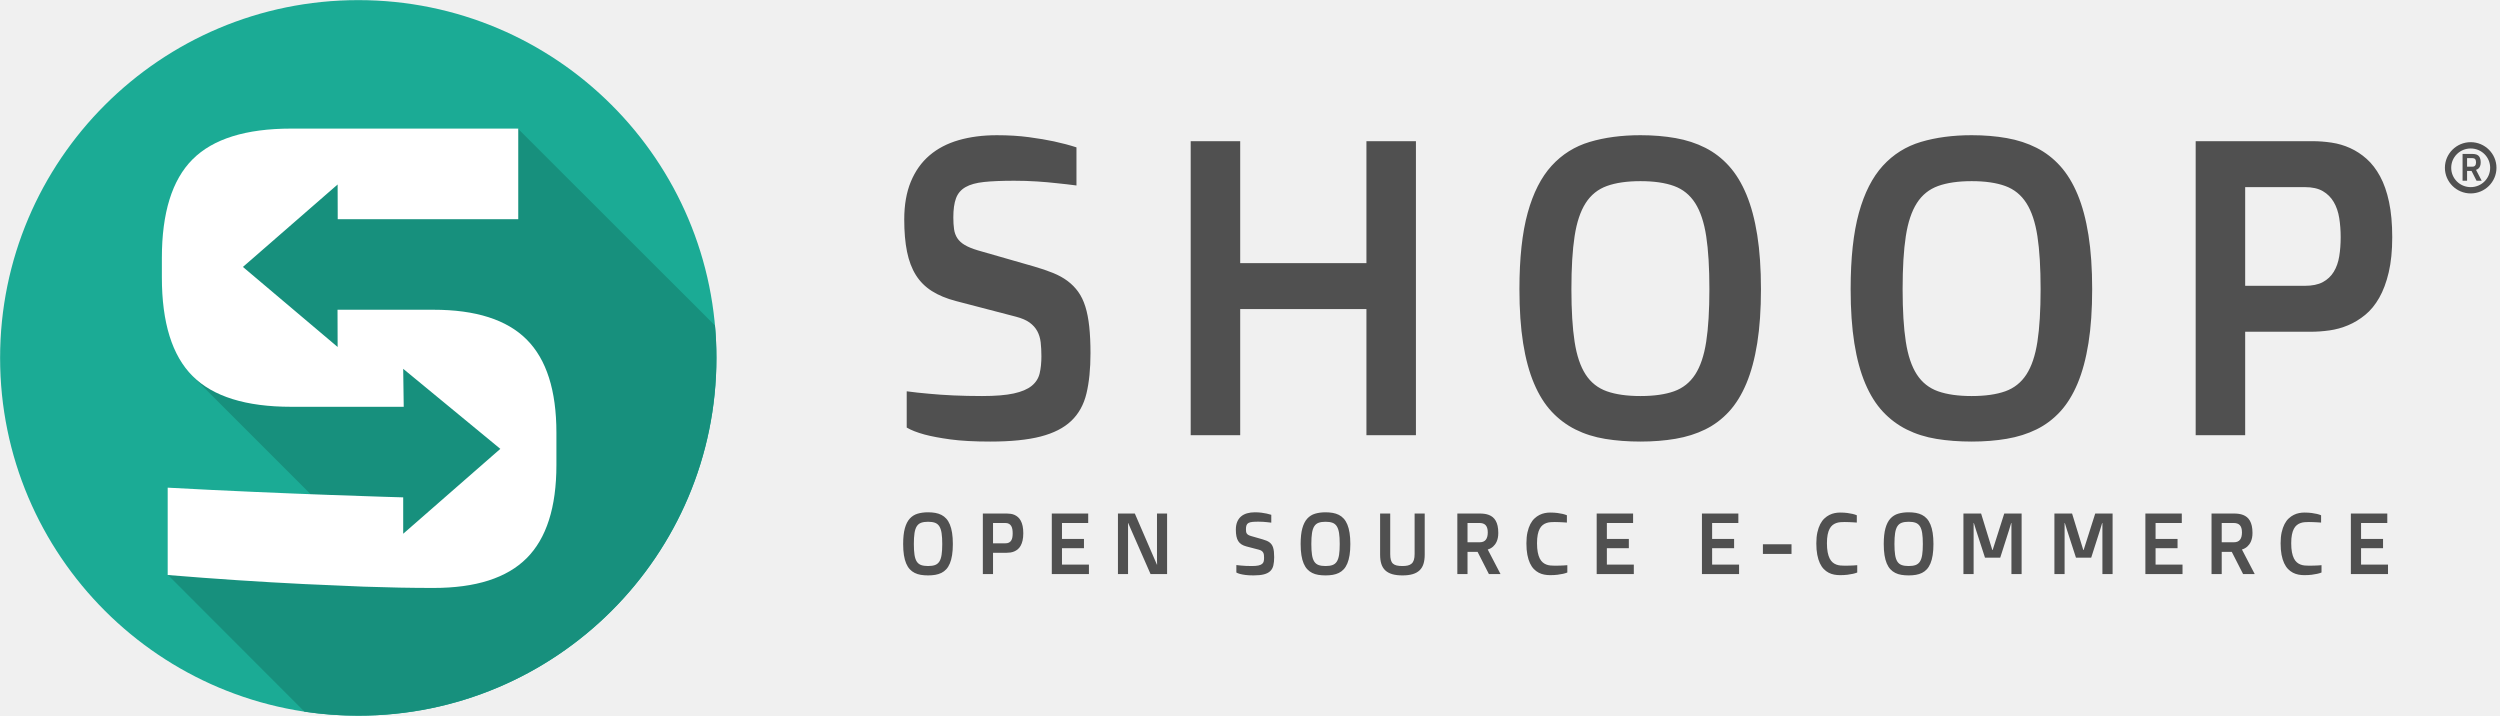
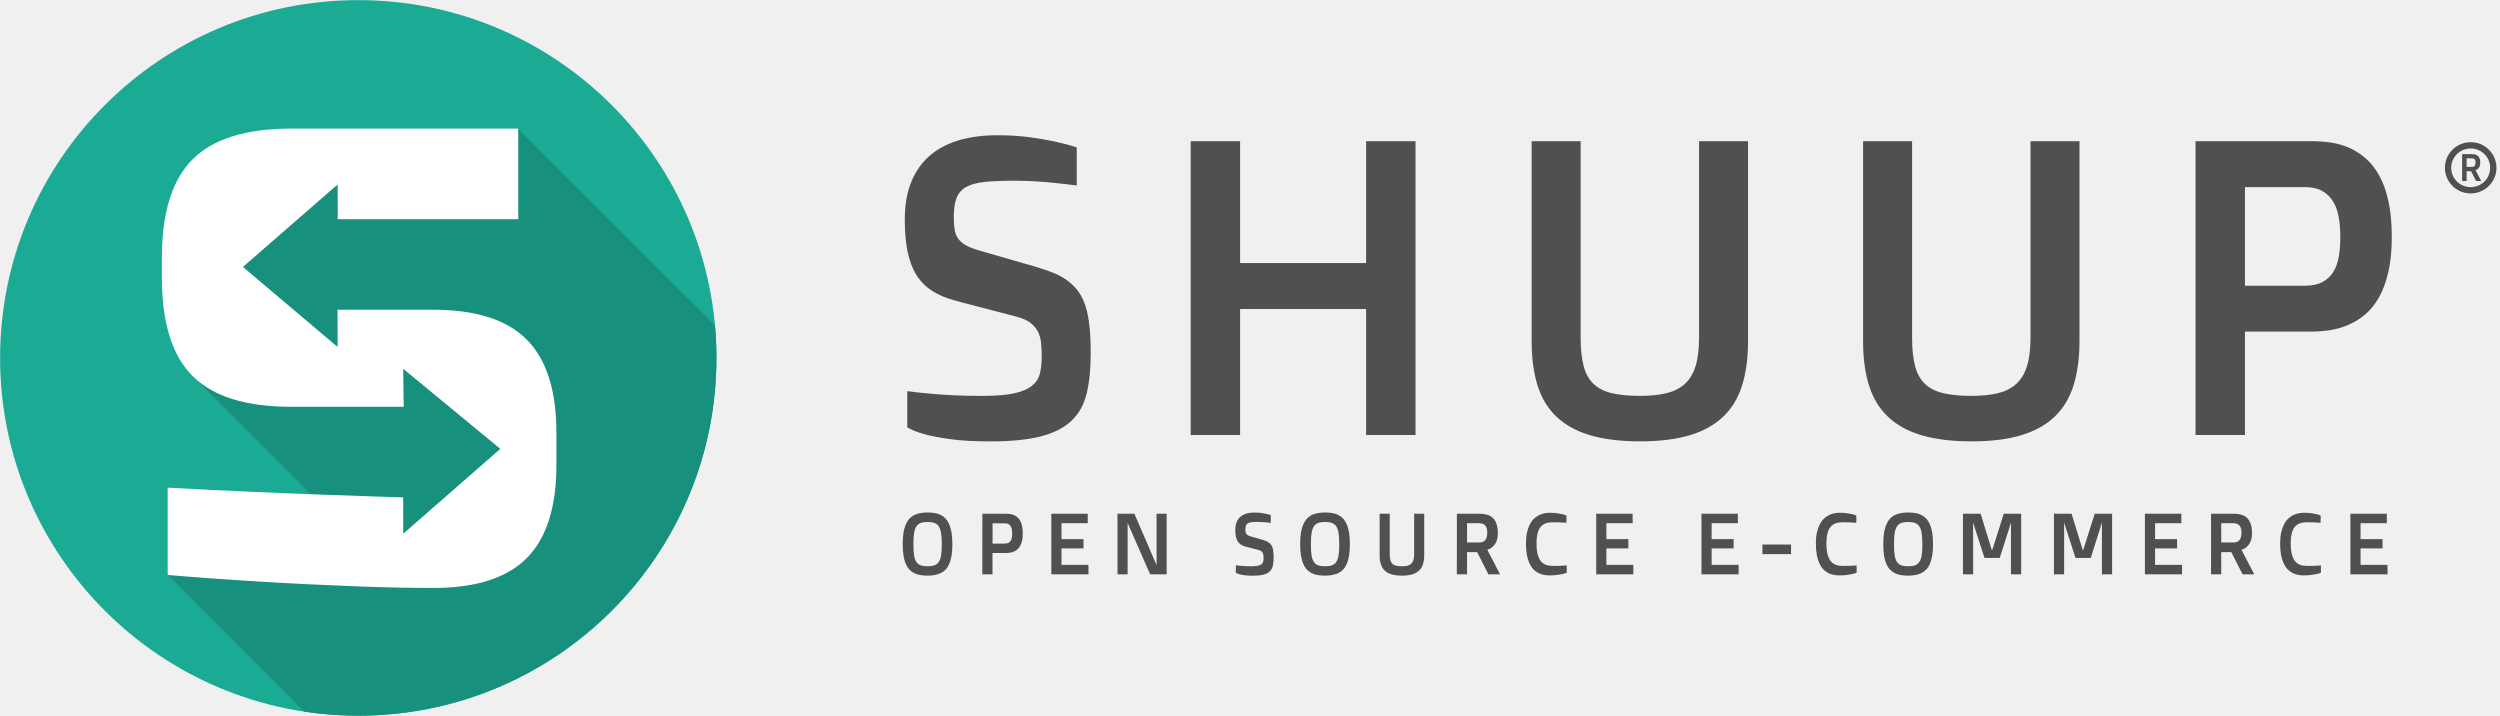
- <svg xmlns="http://www.w3.org/2000/svg" width="6935" height="1986">
-   <path fill="#1bab95" d="M993.837.325c548.73 0 993.562 444.35 993.562 992.484 0 548.13-444.837 992.48-993.566 992.48C445.104 1985.29.27 1540.94.27 992.806S445.108.325 993.838.325z" />
-   <path fill="#17907d" d="M1436.774 356.888L533.608 500.16v542.68l328.285 328.257-396.12 223.79 378.79 379.27c48.69 7.328 98.537 11.137 149.273 11.137 548.73 0 993.562-444.352 993.562-992.486 0-30.237-1.357-60.158-4.008-89.707l-546.616-546.21z" />
-   <path fill="#fff" d="M936.584 511.712l.274 96.268h500.766V356.723h-629.76c-125.594 0-216.816 28.435-273.613 85.248-56.822 56.84-85.22 148.066-85.22 273.69v53.84c0 125.63 28.4 216.88 85.224 273.696 56.798 56.842 148.02 85.248 273.614 85.248h312.065l-1.473-105.363 269.44 222.04-269.44 235.497v-100.93s-325.563-8.96-653.283-26.91v242.286c130.36 10.767 256.57 19.124 378.574 25.125l165.066 7.18c68.178 2.382 132.77 3.588 193.772 3.588 117.21 0 203.33-27.51 258.363-82.556 55.003-55.02 82.533-141.166 82.533-258.438v-89.733c0-117.246-27.53-203.39-82.532-258.438-55.03-55.02-141.15-82.555-258.362-82.555h-266.3l.298 103.283L673.88 740.48l262.705-228.77z" />
-   <path fill="#505050" d="M2574.466 1596.18c-7.224 0-13.935-.51-20.13-1.527-6.2-1.023-11.852-2.808-16.953-5.36-5.105-2.546-9.637-5.945-13.598-10.18-3.966-4.24-7.32-9.596-10.066-16.07-2.75-6.475-4.83-14.144-6.245-23.015-1.415-8.872-2.118-19.195-2.118-30.97 0-17.66 1.57-32.178 4.71-43.562 3.137-11.376 7.69-20.347 13.656-26.9 5.967-6.55 13.223-11.107 21.778-13.657 8.556-2.55 18.21-3.828 28.96-3.828 7.14 0 13.81.55 20.016 1.647 6.2 1.103 11.85 2.946 16.95 5.535 5.103 2.588 9.613 6.062 13.537 10.42 3.924 4.355 7.24 9.794 9.95 16.306 2.708 6.513 4.767 14.227 6.178 23.136 1.41 8.908 2.12 19.207 2.12 30.904 0 11.7-.708 21.98-2.12 30.847-1.41 8.87-3.47 16.544-6.18 23.015-2.707 6.48-6.023 11.855-9.947 16.133-3.924 4.277-8.44 7.673-13.536 10.182-5.104 2.513-10.75 4.294-16.95 5.355-6.2 1.062-12.87 1.59-20.015 1.59zm0-26.018c7.69 0 14.068-.903 19.132-2.705 5.064-1.802 9.084-5.006 12.067-9.595 2.984-4.594 5.08-10.836 6.3-18.72 1.22-7.886 1.826-17.918 1.826-30.08 0-12.242-.603-22.328-1.822-30.255-1.215-7.923-3.316-14.222-6.3-18.895-2.983-4.67-7.003-7.927-12.067-9.774-5.064-1.84-11.443-2.763-19.132-2.763-7.694 0-14.09.923-19.19 2.763-5.106 1.843-9.147 5.105-12.13 9.774-2.983 4.673-5.08 10.972-6.3 18.895-1.215 7.927-1.822 18.013-1.822 30.255 0 12.166.607 22.194 1.822 30.08 1.215 7.884 3.317 14.13 6.3 18.72 2.983 4.59 7.024 7.79 12.13 9.595 5.1 1.802 11.496 2.705 19.19 2.705zM2726.41 1424.53h66.633c3.612 0 7.26.275 10.948.825 3.69.55 7.22 1.59 10.598 3.116 3.374 1.536 6.512 3.595 9.42 6.18 2.905 2.596 5.455 5.91 7.652 9.956 2.196 4.045 3.902 8.93 5.12 14.656 1.22 5.725 1.823 12.437 1.823 20.13 0 7.694-.666 14.385-2 20.073-1.337 5.692-3.14 10.536-5.415 14.54-2.276 4.002-4.943 7.26-8.006 9.773-3.056 2.513-6.32 4.494-9.77 5.946-3.45 1.458-7.005 2.436-10.654 2.944-3.65.512-7.24.77-10.773.77h-37.32v59.098h-28.257v-168zm62.277 82.647c4.24 0 7.673-.708 10.302-2.123 2.622-1.41 4.702-3.374 6.24-5.883 1.53-2.51 2.57-5.455 3.12-8.83.55-3.375.822-7.02.822-10.95 0-3.842-.274-7.492-.823-10.945-.55-3.454-1.59-6.495-3.12-9.125s-3.613-4.71-6.243-6.24c-2.63-1.53-6.067-2.296-10.303-2.296h-34.025v56.394h34.024zM2917.673 1424.53h101.013v26.257h-72.755v44.148h60.987v25.78h-60.983v45.56h74.757v26.256h-103.014v-168zM3101.17 1424.53h46.856l61.22 141.745h.592c-.08-2.825-.158-5.688-.237-8.592-.075-2.513-.113-5.218-.113-8.122v-125.03h28.02v168h-45.845l-51.86-118.2c-1.414-3.293-2.75-6.35-4.006-9.18-1.26-2.826-2.318-5.293-3.183-7.416-1.1-2.512-2.08-4.825-2.945-6.943h-.47v141.744h-28.02v-168zM3429.66 1567.453c4.002.55 8.322 1.02 12.95 1.41 4 .396 8.574.708 13.713.945 5.14.237 10.578.354 16.303.354 7.61 0 13.656-.487 18.13-1.473 4.473-.98 7.89-2.43 10.24-4.36 2.355-1.92 3.865-4.295 4.535-7.125.67-2.825 1-6.08 1-9.774 0-2.9-.134-5.55-.41-7.942-.274-2.393-.93-4.536-1.942-6.416-1.024-1.885-2.476-3.512-4.357-4.89-1.885-1.368-4.473-2.492-7.773-3.353l-34.257-8.946c-5.416-1.415-10.01-3.317-13.775-5.71-3.766-2.392-6.812-5.438-9.125-9.124-2.317-3.69-4.002-8.142-5.063-13.36-1.057-5.222-1.59-11.36-1.59-18.43 0-8.317 1.257-15.516 3.766-21.6 2.51-6.083 6.067-11.084 10.657-15.01 4.592-3.922 10.143-6.826 16.66-8.71 6.51-1.886 13.772-2.826 21.778-2.826 6.67 0 12.77.374 18.304 1.12 5.534.748 10.303 1.547 14.306 2.412 4.71 1.02 8.987 2.16 12.832 3.412v21.777c-3.533-.47-7.257-.903-11.185-1.298-3.378-.39-7.165-.725-11.36-1-4.198-.27-8.533-.41-13.006-.41-6.995 0-12.725.235-17.19.7-4.477.47-8.01 1.458-10.597 2.947-2.59 1.49-4.4 3.608-5.418 6.354-1.02 2.75-1.53 6.4-1.53 10.953 0 2.515.136 4.754.41 6.71.275 1.965.904 3.69 1.89 5.18.982 1.49 2.396 2.79 4.244 3.887 1.847 1.103 4.34 2.122 7.48 3.06l31.96 9.182c4.084 1.176 7.72 2.41 10.904 3.71 3.183 1.3 5.954 2.825 8.314 4.593 2.353 1.765 4.38 3.824 6.07 6.18 1.684 2.35 3.04 5.16 4.07 8.413 1.022 3.258 1.766 7.086 2.24 11.48.47 4.398.704 9.458.704 15.188 0 8.946-.766 16.62-2.297 23.014-1.532 6.395-4.424 11.617-8.664 15.657-4.25 4.045-10.077 7.024-17.504 8.946-7.424 1.924-17.03 2.885-28.815 2.885-9.112 0-16.677-.412-22.685-1.236-6.014-.824-10.907-1.748-14.677-2.767-4.323-1.178-7.74-2.513-10.253-4.003v-20.71zM3677.08 1596.18c-7.218 0-13.934-.51-20.13-1.527-6.2-1.023-11.855-2.808-16.956-5.36-5.1-2.546-9.633-5.945-13.598-10.18-3.966-4.237-7.32-9.596-10.066-16.07-2.746-6.475-4.826-14.144-6.24-23.015-1.412-8.867-2.12-19.187-2.12-30.962 0-17.66 1.57-32.177 4.71-43.562 3.14-11.376 7.695-20.347 13.658-26.9 5.962-6.55 13.223-11.106 21.778-13.657 8.555-2.547 18.205-3.824 28.96-3.824 7.14 0 13.81.55 20.015 1.648 6.2 1.106 11.86 2.95 16.956 5.538 5.106 2.588 9.616 6.062 13.54 10.42 3.924 4.356 7.24 9.794 9.95 16.306 2.708 6.513 4.767 14.227 6.182 23.136 1.41 8.91 2.118 19.206 2.118 30.903 0 11.7-.707 21.978-2.118 30.845-1.415 8.872-3.474 16.544-6.183 23.015-2.705 6.48-6.02 11.855-9.95 16.132-3.927 4.278-8.433 7.673-13.54 10.182-5.1 2.513-10.75 4.294-16.95 5.355-6.2 1.06-12.87 1.58-20.01 1.58zm0-26.018c7.695 0 14.07-.903 19.133-2.705 5.064-1.802 9.084-5.006 12.067-9.595 2.984-4.594 5.08-10.836 6.3-18.72 1.215-7.89 1.822-17.918 1.822-30.08 0-12.242-.607-22.328-1.822-30.255-1.22-7.923-3.316-14.222-6.3-18.895-2.987-4.67-7.007-7.927-12.067-9.774-5.064-1.84-11.438-2.763-19.132-2.763-7.69 0-14.085.923-19.19 2.763-5.1 1.843-9.14 5.105-12.122 9.774-2.983 4.673-5.084 10.972-6.3 18.895-1.22 7.927-1.822 18.013-1.822 30.255 0 12.166.608 22.194 1.823 30.08 1.214 7.89 3.315 14.13 6.3 18.72 2.982 4.59 7.022 7.79 12.123 9.595 5.103 1.802 11.498 2.705 19.19 2.705zM3828.433 1424.53h28.02v112.315c0 6.674.59 12.166 1.765 16.48 1.177 4.32 3.12 7.716 5.825 10.183 2.71 2.476 6.22 4.203 10.54 5.18 4.315.983 9.612 1.474 15.89 1.474 5.65 0 10.574-.487 14.776-1.473 4.195-.98 7.71-2.71 10.532-5.185 2.825-2.47 4.927-5.863 6.3-10.182 1.373-4.315 2.06-9.807 2.06-16.48V1424.53h28.02v113.962c0 9.812-1.124 18.33-3.358 25.553-2.24 7.22-5.826 13.207-10.773 17.95-4.942 4.752-11.325 8.302-19.13 10.657-7.81 2.35-17.29 3.533-28.43 3.533-11.15 0-20.645-1.157-28.497-3.475-7.848-2.313-14.264-5.825-19.25-10.536-4.98-4.71-8.612-10.656-10.888-17.834-2.276-7.177-3.412-15.637-3.412-25.373V1424.53zM4042.654 1424.53h62.515c4.47 0 8.842.292 13.12.883 4.277.59 8.317 1.63 12.125 3.12 3.807 1.49 7.28 3.517 10.42 6.063 3.14 2.55 5.866 5.826 8.184 9.83 2.313 4 4.1 8.79 5.355 14.362 1.256 5.576 1.885 12.125 1.885 19.66 0 5.028-.414 9.52-1.234 13.483-.824 3.965-1.927 7.48-3.3 10.54-1.373 3.06-2.942 5.73-4.71 8.005-1.764 2.276-3.554 4.24-5.355 5.888-4.312 3.767-9.18 6.396-14.594 7.89v.237l35.435 68.05h-32.257l-31.436-61.693h-27.9v61.69h-28.257v-168.003zm62.282 79.7c14.755 0 22.132-9.14 22.132-27.43 0-4.784-.532-8.85-1.594-12.186-1.056-3.337-2.588-6.02-4.593-8.064-1.994-2.04-4.41-3.512-7.232-4.415-2.83-.903-5.967-1.352-9.42-1.352h-33.318v53.448h34.03zM4299.85 1595.473c-5.418 0-10.815-.512-16.19-1.527-5.377-1.024-10.483-2.788-15.31-5.297-4.822-2.517-9.316-5.908-13.477-10.186-4.16-4.278-7.768-9.695-10.83-16.245-3.063-6.553-5.46-14.343-7.187-23.37-1.727-9.027-2.588-19.584-2.588-31.667 0-11.618.978-21.8 2.942-30.554 1.964-8.75 4.594-16.303 7.89-22.66 3.3-6.36 7.144-11.598 11.538-15.717 4.394-4.12 9.025-7.394 13.89-9.828 4.867-2.435 9.81-4.14 14.833-5.12 5.026-.98 9.85-1.472 14.48-1.472 7.85 0 14.676.396 20.49 1.178 5.81.783 10.672 1.65 14.6 2.593 4.552 1.1 8.434 2.35 11.655 3.766v20.246c-3.217-.237-6.675-.47-10.36-.707-3.14-.155-6.73-.334-10.774-.53-4.045-.195-8.26-.295-12.654-.295-4.003 0-7.99.158-11.95.47-3.965.317-7.77 1.124-11.418 2.414-3.653 1.293-7.044 3.194-10.186 5.7-3.135 2.513-5.865 5.94-8.18 10.294-2.316 4.352-4.12 9.782-5.416 16.29-1.298 6.508-1.943 14.39-1.943 23.643 0 9.724.665 18.034 2 24.933 1.333 6.9 3.18 12.664 5.53 17.29 2.356 4.63 5.107 8.274 8.24 10.94 3.14 2.668 6.554 4.686 10.244 6.06 3.69 1.37 7.536 2.234 11.535 2.583 4 .355 8.01.53 12.01.53 5.178 0 9.888-.08 14.128-.238 4.24-.154 7.852-.312 10.835-.466 3.533-.24 6.708-.47 9.537-.71v20.336c-3.46 1.423-7.54 2.642-12.248 3.67-4.077.944-9.083 1.79-15.008 2.538-5.92.737-12.812 1.11-20.655 1.11zM4429.19 1424.53h101.012v26.257h-72.755v44.148h60.98v25.78h-60.98v45.56h74.757v26.256H4429.19v-168zM4721.18 1424.53h101.012v26.257h-72.755v44.148h60.98v25.78h-60.98v45.56h74.757v26.256H4721.18v-168zM4890.312 1509.88h79.35v26.727h-79.35v-26.726zM5104.067 1595.473c-5.418 0-10.815-.512-16.19-1.527-5.377-1.024-10.482-2.788-15.31-5.297-4.822-2.517-9.315-5.908-13.476-10.186-4.16-4.278-7.765-9.695-10.83-16.245-3.06-6.553-5.46-14.343-7.184-23.37-1.726-9.027-2.588-19.584-2.588-31.667 0-11.618.978-21.8 2.942-30.554 1.963-8.75 4.593-16.303 7.89-22.66 3.3-6.36 7.143-11.598 11.537-15.717 4.394-4.12 9.025-7.394 13.89-9.828 4.868-2.435 9.81-4.14 14.833-5.12 5.022-.98 9.85-1.472 14.48-1.472 7.847 0 14.67.396 20.484 1.178 5.81.783 10.673 1.65 14.6 2.593 4.553 1.1 8.435 2.35 11.656 3.766v20.246c-3.217-.237-6.675-.47-10.362-.707-3.137-.155-6.728-.334-10.773-.53-4.044-.195-8.26-.295-12.653-.295-4.003 0-7.99.158-11.95.47-3.966.317-7.77 1.124-11.42 2.414-3.652 1.293-7.043 3.194-10.185 5.7-3.137 2.513-5.867 5.94-8.18 10.294-2.318 4.352-4.12 9.782-5.418 16.29-1.3 6.508-1.947 14.39-1.947 23.643 0 9.724.666 18.034 2 24.933 1.333 6.9 3.18 12.664 5.53 17.29 2.357 4.63 5.107 8.274 8.24 10.94 3.142 2.668 6.554 4.686 10.245 6.06 3.69 1.37 7.535 2.234 11.534 2.583 4.003.355 8.01.53 12.013.53 5.176 0 9.886-.08 14.126-.238 4.24-.154 7.853-.312 10.837-.466 3.53-.24 6.706-.47 9.536-.71v20.336c-3.458 1.423-7.54 2.642-12.246 3.67-4.076.944-9.082 1.79-15.007 2.538-5.92.737-12.808 1.11-20.655 1.11zM5294.624 1596.18c-7.22 0-13.935-.51-20.13-1.527-6.2-1.023-11.856-2.808-16.957-5.36-5.1-2.546-9.633-5.945-13.598-10.18-3.97-4.237-7.32-9.596-10.07-16.07-2.746-6.475-4.826-14.144-6.24-23.015-1.41-8.867-2.12-19.187-2.12-30.962 0-17.66 1.57-32.177 4.71-43.562 3.14-11.376 7.695-20.347 13.66-26.9 5.96-6.55 13.222-11.106 21.78-13.657 8.552-2.547 18.202-3.824 28.96-3.824 7.14 0 13.81.55 20.012 1.648 6.2 1.106 11.855 2.95 16.952 5.538 5.106 2.588 9.616 6.062 13.54 10.42 3.924 4.356 7.24 9.794 9.95 16.306 2.708 6.513 4.767 14.227 6.182 23.136 1.41 8.91 2.118 19.206 2.118 30.903 0 11.7-.707 21.978-2.118 30.845-1.415 8.872-3.474 16.544-6.183 23.015-2.705 6.48-6.02 11.855-9.95 16.132-3.927 4.278-8.433 7.673-13.54 10.182-5.1 2.513-10.75 4.294-16.95 5.355-6.2 1.06-12.87 1.58-20.01 1.58zm0-26.018c7.694 0 14.068-.903 19.132-2.705 5.064-1.802 9.084-5.006 12.067-9.595 2.984-4.594 5.08-10.836 6.3-18.72 1.215-7.89 1.822-17.918 1.822-30.08 0-12.242-.607-22.328-1.822-30.255-1.22-7.923-3.316-14.222-6.3-18.895-2.987-4.67-7.007-7.927-12.067-9.774-5.064-1.84-11.438-2.763-19.132-2.763-7.694 0-14.09.923-19.19 2.763-5.102 1.843-9.142 5.105-12.126 9.774-2.983 4.673-5.084 10.972-6.3 18.895-1.22 7.927-1.822 18.013-1.822 30.255 0 12.166.607 22.194 1.822 30.08 1.216 7.89 3.317 14.13 6.3 18.72 2.984 4.59 7.024 7.79 12.125 9.595 5.102 1.802 11.497 2.705 19.19 2.705zM5446.567 1424.53h49.008l31.108 101.246h.944l32.16-101.245h48.19v168h-28.258v-141.74h-.71l-3.18 10.595c-.866 2.988-1.806 6.105-2.826 9.363-1.02 3.254-1.926 6.062-2.708 8.413l-21.664 67.817h-42.263l-22.13-68.286c-.784-2.35-1.687-5.117-2.706-8.296-1.02-3.183-1.964-6.22-2.825-9.125-1.024-3.375-2.08-6.867-3.183-10.478h-.704v141.745h-28.257v-168zM5698.932 1424.53h49.008l31.108 101.246h.944l32.16-101.245h48.19v168h-28.258v-141.74h-.708l-3.18 10.595c-.864 2.988-1.805 6.105-2.824 9.363-1.02 3.254-1.927 6.062-2.71 8.413l-21.66 67.817h-42.264l-22.133-68.286c-.782-2.35-1.685-5.117-2.704-8.296-1.02-3.183-1.96-6.22-2.822-9.125-1.023-3.375-2.08-6.867-3.183-10.478h-.703v141.745h-28.257v-168zM5951.296 1424.53h101.013v26.257h-72.76v44.148h60.98v25.78h-60.98v45.56h74.757v26.256h-103.015v-168zM6134.792 1424.53h62.515c4.473 0 8.846.292 13.124.883 4.28.59 8.32 1.63 12.13 3.12 3.806 1.49 7.28 3.517 10.42 6.063 3.14 2.55 5.865 5.826 8.183 9.83 2.314 4 4.1 8.79 5.356 14.362 1.256 5.576 1.884 12.125 1.884 19.66 0 5.028-.415 9.52-1.235 13.483-.825 3.965-1.927 7.48-3.3 10.54-1.374 3.06-2.94 5.73-4.71 8.005-1.765 2.276-3.554 4.24-5.356 5.888-4.316 3.767-9.184 6.396-14.598 7.89v.237l35.435 68.05h-32.255l-31.434-61.693h-27.9v61.69h-28.256v-168.003zm62.282 79.7c14.755 0 22.132-9.14 22.132-27.43 0-4.784-.532-8.85-1.593-12.186-1.057-3.337-2.588-6.02-4.594-8.064-2-2.04-4.42-3.512-7.24-4.415-2.83-.903-5.967-1.352-9.42-1.352h-33.318v53.448h34.03zM6391.988 1595.473c-5.418 0-10.815-.512-16.19-1.527-5.377-1.024-10.482-2.788-15.31-5.297-4.822-2.517-9.315-5.908-13.476-10.186-4.16-4.278-7.77-9.695-10.832-16.245-3.062-6.553-5.46-14.343-7.186-23.37-1.726-9.027-2.588-19.584-2.588-31.667 0-11.618.978-21.8 2.942-30.554 1.964-8.75 4.594-16.303 7.89-22.66 3.3-6.36 7.144-11.598 11.538-15.717 4.394-4.12 9.025-7.394 13.89-9.828 4.868-2.435 9.81-4.14 14.833-5.12 5.02-.98 9.845-1.472 14.48-1.472 7.844 0 14.67.396 20.48 1.178 5.81.783 10.674 1.65 14.6 2.593 4.554 1.1 8.436 2.35 11.657 3.766v20.246c-3.217-.237-6.675-.47-10.36-.707-3.14-.155-6.73-.334-10.775-.53-4.044-.195-8.26-.295-12.653-.295-4.004 0-7.99.158-11.95.47-3.967.317-7.77 1.124-11.42 2.414-3.653 1.293-7.044 3.194-10.186 5.7-3.137 2.513-5.867 5.94-8.18 10.294-2.318 4.352-4.12 9.782-5.418 16.29-1.3 6.508-1.944 14.39-1.944 23.643 0 9.724.666 18.034 2 24.933 1.333 6.9 3.18 12.664 5.53 17.29 2.357 4.63 5.107 8.274 8.24 10.94 3.142 2.668 6.554 4.686 10.245 6.06 3.69 1.37 7.536 2.234 11.535 2.583 4.003.355 8.01.53 12.013.53 5.175 0 9.885-.08 14.125-.238 4.24-.154 7.853-.312 10.837-.466 3.532-.24 6.707-.47 9.537-.71v20.336c-3.458 1.423-7.54 2.642-12.246 3.67-4.077.944-9.083 1.79-15.01 2.538-5.92.737-12.81 1.11-20.653 1.11zM6521.324 1424.53h101.013v26.257h-72.755v44.148h60.98v25.78h-60.98v45.56h74.752v26.256H6521.32v-168zM2515.238 1085.468c19.453 2.67 40.424 4.95 62.935 6.853 19.453 1.918 41.67 3.43 66.66 4.58 24.978 1.14 51.396 1.715 79.242 1.715 36.995 0 66.372-2.376 88.113-7.144 21.74-4.765 38.335-11.81 49.778-21.15 11.443-9.33 18.783-20.86 22.028-34.58 3.238-13.713 4.865-29.52 4.865-47.434 0-14.093-.67-26.95-2.006-38.577-1.34-11.618-4.49-22.004-9.44-31.15-4.965-9.146-12.018-17.047-21.172-23.718-9.155-6.66-21.742-12.09-37.766-16.29l-166.5-43.43c-26.317-6.86-48.633-16.095-66.94-27.72-18.31-11.62-33.098-26.382-44.345-44.295-11.254-17.905-19.45-39.525-24.603-64.866-5.147-25.332-7.723-55.15-7.723-89.44 0-40.383 6.096-75.344 18.31-104.874 12.203-29.522 29.467-53.814 51.778-72.872 22.316-19.048 49.296-33.145 80.96-42.29 31.658-9.143 66.943-13.716 105.848-13.716 32.42 0 62.08 1.814 88.97 5.43 26.894 3.625 50.067 7.528 69.52 11.714 22.885 4.956 43.674 10.486 62.365 16.574v105.732c-17.164-2.285-35.286-4.378-54.355-6.287-16.407-1.902-34.815-3.52-55.217-4.856-20.41-1.333-41.48-2.003-63.222-2.003-33.952 0-61.793 1.144-83.534 3.43-21.742 2.283-38.906 7.05-51.493 14.288-12.587 7.244-21.366 17.53-26.318 30.862-4.96 13.34-7.44 31.056-7.44 53.146 0 12.2.662 23.06 2.002 32.577 1.338 9.528 4.397 17.913 9.17 25.15 4.772 7.24 11.65 13.526 20.625 18.857 8.977 5.34 21.106 10.29 36.385 14.858l155.296 44.577c19.866 5.717 37.533 11.718 53 18.005 15.466 6.286 28.94 13.718 40.4 22.29 11.46 8.57 21.296 18.574 29.51 30.004 8.21 11.43 14.796 25.058 19.764 40.866 4.973 15.815 8.6 34.39 10.89 55.724 2.288 21.34 3.44 45.916 3.44 73.724 0 43.437-3.727 80.682-11.175 111.736-7.45 31.057-21.485 56.394-42.098 76.013-20.626 19.627-48.984 34.103-85.064 43.432-36.08 9.33-82.767 14-140.047 14-44.297 0-81.052-2-110.266-6-29.215-4-52.987-8.48-71.316-13.43-21.01-5.717-37.62-12.196-49.83-19.436v-100.58zM3302.99 391.637h137.318V729.98h350.164V391.638h137.318v815.565h-137.318V857.428h-350.164v349.774H3302.99V391.637zM4550.762 1224.92c-35.098 0-67.708-2.485-97.842-7.428-30.134-4.956-57.6-13.62-82.392-26.006-24.8-12.38-46.828-28.865-66.085-49.437-19.265-20.576-35.572-46.58-48.92-78.02-13.357-31.43-23.46-68.672-30.326-111.73-6.86-43.054-10.298-93.16-10.298-150.312 0-85.73 7.62-156.21 22.88-211.46 15.25-55.243 37.38-98.78 66.373-130.595 28.982-31.81 64.267-53.91 105.848-66.297 41.57-12.377 88.488-18.577 140.75-18.577 34.708 0 67.134 2.672 97.268 8.002 30.13 5.343 57.593 14.29 82.392 26.863 24.79 12.574 46.724 29.434 65.798 50.58 19.07 21.147 35.19 47.536 48.35 79.155 13.16 31.633 23.17 69.065 30.04 112.306 6.863 43.25 10.3 93.257 10.3 150.025 0 56.78-3.433 106.69-10.3 149.744-6.865 43.062-16.88 80.3-30.04 111.736-13.158 31.432-29.278 57.534-48.348 78.297-19.077 20.768-41.006 37.245-65.797 49.437-24.8 12.2-52.262 20.863-82.392 26.002-30.123 5.138-62.55 7.71-97.257 7.71zm0-126.304c37.378 0 68.378-4.377 92.978-13.144 24.604-8.76 44.144-24.292 58.65-46.58 14.487-22.29 24.694-52.58 30.607-90.87 5.91-38.294 8.867-86.96 8.867-146.027 0-59.44-2.958-108.394-8.867-146.88-5.917-38.48-16.12-69.055-30.608-91.728-14.505-22.665-34.05-38.48-58.65-47.436-24.6-8.942-55.6-13.43-92.98-13.43-37.388 0-68.47 4.48-93.26 13.43-24.8 8.96-44.445 24.78-58.934 47.44-14.502 22.673-24.705 53.248-30.613 91.73-5.917 38.488-8.867 87.443-8.867 146.878 0 59.066 2.95 107.733 8.867 146.026 5.913 38.295 16.11 68.583 30.612 90.873 14.488 22.287 34.132 37.82 58.93 46.58 24.793 8.766 55.875 13.143 93.262 13.143zM5469.544 1224.92c-35.098 0-67.708-2.485-97.842-7.428-30.134-4.956-57.6-13.62-82.392-26.006-24.8-12.38-46.828-28.865-66.085-49.437-19.265-20.576-35.572-46.58-48.92-78.02-13.357-31.43-23.46-68.672-30.326-111.73-6.865-43.054-10.3-93.16-10.3-150.312 0-85.73 7.62-156.21 22.883-211.46 15.25-55.243 37.378-98.78 66.372-130.595 28.982-31.81 64.267-53.91 105.848-66.297 41.568-12.377 88.488-18.577 140.75-18.577 34.707 0 67.133 2.672 97.267 8.002 30.13 5.343 57.594 14.29 82.393 26.863 24.79 12.574 46.724 29.434 65.798 50.58 19.07 21.147 35.19 47.536 48.35 79.155 13.16 31.633 23.17 69.065 30.04 112.306 6.862 43.25 10.3 93.257 10.3 150.025 0 56.78-3.434 106.69-10.3 149.744-6.865 43.062-16.88 80.3-30.04 111.736-13.16 31.432-29.28 57.534-48.35 78.297-19.077 20.768-41.006 37.245-65.797 49.437-24.8 12.2-52.262 20.863-82.392 26.002-30.124 5.138-62.55 7.71-97.26 7.71zm0-126.304c37.378 0 68.378-4.377 92.978-13.144 24.604-8.76 44.144-24.292 58.65-46.58 14.487-22.29 24.694-52.58 30.607-90.87 5.905-38.294 8.863-86.96 8.863-146.027 0-59.44-2.958-108.394-8.867-146.88-5.918-38.48-16.12-69.055-30.61-91.728-14.5-22.665-34.044-38.48-58.648-47.436-24.6-8.942-55.597-13.43-92.98-13.43-37.386 0-68.47 4.48-93.26 13.43-24.8 8.96-44.443 24.78-58.932 47.44-14.5 22.673-24.704 53.248-30.61 91.73-5.92 38.488-8.87 87.443-8.87 146.878 0 59.066 2.95 107.733 8.868 146.026 5.912 38.295 16.11 68.583 30.61 90.873 14.49 22.287 34.134 37.82 58.934 46.58 24.79 8.766 55.873 13.143 93.26 13.143zM6090.802 391.637h323.842c17.543 0 35.282 1.34 53.21 4 17.927 2.67 35.095 7.714 51.498 15.145 16.394 7.432 31.653 17.43 45.77 30.005 14.11 12.57 26.51 28.674 37.192 48.293 10.673 19.627 18.97 43.345 24.887 71.157 5.91 27.816 8.87 60.393 8.87 97.73 0 37.344-3.24 69.825-9.723 97.442-6.496 27.625-15.263 51.15-26.32 70.58-11.067 19.43-24.028 35.25-38.908 47.434-14.877 12.2-30.714 21.816-47.49 28.86-16.79 7.054-34.046 11.814-51.78 14.29-17.738 2.484-35.19 3.716-52.354 3.716h-181.378v286.906H6090.8v-815.56zm302.67 401.208c20.598 0 37.284-3.428 50.066-10.286 12.775-6.86 22.886-16.38 30.326-28.58 7.436-12.19 12.487-26.478 15.163-42.86 2.667-16.38 4.007-34.1 4.007-53.157 0-18.662-1.34-36.38-4.007-53.152-2.676-16.76-7.723-31.523-15.163-44.293-7.44-12.763-17.55-22.86-30.326-30.293-12.782-7.432-29.468-11.147-50.065-11.147H6228.12v273.76h165.353zM6831.163 427.03h27.67c1.978 0 3.914.13 5.807.39 1.894.262 3.683.722 5.367 1.38 1.685.66 3.223 1.558 4.612 2.685 1.39 1.13 2.593 2.578 3.62 4.35 1.023 1.77 1.813 3.89 2.37 6.357.556 2.468.833 5.366.833 8.7 0 2.227-.184 4.215-.547 5.97-.364 1.752-.852 3.31-1.46 4.662-.608 1.354-1.3 2.536-2.085 3.543-.78 1.008-1.57 1.877-2.37 2.606-1.91 1.667-4.064 2.83-6.46 3.492v.105l15.683 30.118h-14.276l-13.914-27.304h-12.348v27.303h-12.506V427.03zm27.566 35.274c6.53 0 9.792-4.045 9.792-12.14 0-2.117-.235-3.917-.705-5.393s-1.146-2.662-2.034-3.566c-.885-.903-1.955-1.555-3.203-1.955-1.252-.4-2.64-.6-4.17-.6h-14.745v23.656h15.062z" />
-   <path fill="#505050" enable-background="accumulate" d="M6853.684 394.375c-39.365 0-71.522 31.904-71.522 71.1s32.157 71.1 71.522 71.1c39.365 0 71.52-31.904 71.52-71.1s-32.155-71.1-71.52-71.1zm0 17.5c29.97 0 54.02 23.925 54.02 53.6 0 29.674-24.05 53.6-54.02 53.6-29.97 0-54.022-23.926-54.022-53.6 0-29.675 24.05-53.6 54.022-53.6z" />
+ <svg xmlns="http://www.w3.org/2000/svg" height="1986" width="6935">
+   <path d="M993.837.325c548.73 0 993.562 444.35 993.562 992.484 0 548.13-444.838 992.48-993.567 992.48C445.103 1985.29.27 1540.94.27 992.805S445.108.326 993.838.326z" fill="#1bab95" />
+   <path d="M1436.774 356.888L533.608 500.16v542.68l328.285 328.257-396.12 223.79 378.79 379.27c48.69 7.328 98.537 11.137 149.273 11.137 548.73 0 993.562-444.352 993.562-992.486 0-30.237-1.357-60.158-4.008-89.707l-546.616-546.21z" fill="#17907d" />
+   <path d="M936.584 511.712l.274 96.268h500.766V356.723h-629.76c-125.594 0-216.816 28.435-273.613 85.248-56.82 56.84-85.22 148.067-85.22 273.69v53.84c0 125.63 28.4 216.88 85.225 273.697 56.798 56.842 148.02 85.248 273.614 85.248h312.064l-1.473-105.363 269.44 222.04-269.44 235.497v-100.93s-325.562-8.96-653.282-26.91v242.285c130.36 10.767 256.57 19.124 378.574 25.125l165.066 7.18c68.178 2.382 132.77 3.588 193.772 3.588 117.21 0 203.33-27.51 258.363-82.556 55.003-55.02 82.533-141.166 82.533-258.438v-89.733c0-117.245-27.53-203.39-82.532-258.437-55.03-55.02-141.15-82.555-258.362-82.555h-266.3l.298 103.283-262.71-222.04 262.705-228.77z" fill="#fff" />
+   <path d="M6853.684 394.375c-39.365 0-71.522 31.904-71.522 71.1s32.157 71.1 71.522 71.1c39.365 0 71.52-31.904 71.52-71.1s-32.155-71.1-71.52-71.1zm0 17.5c29.97 0 54.02 23.925 54.02 53.6 0 29.674-24.05 53.6-54.02 53.6-29.97 0-54.022-23.926-54.022-53.6 0-29.675 24.05-53.6 54.022-53.6z" fill="#505050" />
+   <g fill="#505050">
+     <path d="M2516.701 1085.041c19.4 2.7 40.4 5 62.8 6.9 19.4 1.9 41.6 3.4 66.5 4.6 24.9 1.1 51.3 1.7 79.1 1.7 36.9 0 66.3-2.4 88-7.1 21.7-4.8 38.3-11.8 49.7-21.1 11.4-9.3 18.8-20.8 22-34.6 3.2-13.7 4.9-29.5 4.9-47.4 0-14.1-.7-26.9-2-38.6-1.3-11.6-4.5-22-9.4-31.1-5-9.1-12-17-21.1-23.7-9.1-6.7-21.7-12.1-37.7-16.3l-166.2-43.4c-26.3-6.9-48.6-16.1-66.8-27.7-18.3-11.6-33-26.4-44.3-44.3-11.2-17.9-19.4-39.5-24.6-64.8-5.1-25.3-7.7-55.1-7.7-89.4 0-40.4 6.1-75.3 18.3-104.8 12.2-29.5 29.4-53.8 51.7-72.8 22.3-19 49.2-33.1 80.8-42.3 31.6-9.1 66.8-13.7 105.7-13.7 32.4 0 62 1.8 88.8 5.4 26.8 3.6 50 7.5 69.4 11.7 22.8 5 43.6 10.5 62.3 16.6v105.7c-17.1-2.3-35.2-4.4-54.3-6.3-16.4-1.9-34.8-3.5-55.1-4.9-20.4-1.3-41.4-2-63.1-2-33.9 0-61.7 1.1-83.4 3.4-21.7 2.3-38.8 7-51.4 14.3-12.6 7.2-21.3 17.5-26.3 30.8s-7.4 31-7.4 53.1c0 12.2.7 23 2 32.6 1.3 9.5 4.4 17.9 9.2 25.1 4.8 7.2 11.6 13.5 20.6 18.8 9 5.3 21.1 10.3 36.3 14.8l155 44.6c19.8 5.7 37.5 11.7 52.9 18 15.4 6.3 28.9 13.7 40.3 22.3 11.4 8.6 21.3 18.6 29.5 30 8.2 11.4 14.8 25 19.7 40.8 5 15.8 8.6 34.4 10.9 55.7 2.3 21.3 3.4 45.9 3.4 73.7 0 43.4-3.7 80.6-11.2 111.7-7.4 31-21.4 56.4-42 76s-48.9 34.1-84.9 43.4c-36 9.3-82.6 14-139.8 14-44.2 0-80.9-2-110.1-6-29.2-4-52.9-8.5-71.2-13.4-21-5.7-37.6-12.2-49.7-19.4v-100.6zM3303.001 391.641h137.1v338.1h349.5v-338.1h137.1v815h-137.1v-349.5h-349.5v349.5h-137.1v-815zM4248.701 391.641h136v544.9c0 32.4 2.9 59 8.6 80 5.7 20.9 15.1 37.4 28.3 49.4 13.1 12 30.2 20.4 51.1 25.1 20.9 4.8 46.6 7.1 77.1 7.1 27.4 0 51.3-2.4 71.7-7.1 20.4-4.8 37.4-13.1 51.1-25.1 13.7-12 23.9-28.5 30.6-49.4 6.7-20.9 10-47.6 10-80v-544.9h135.9v552.9c0 47.6-5.4 88.9-16.3 123.9s-28.3 64.1-52.3 87.1c-24 23-54.9 40.3-92.8 51.7-37.9 11.4-83.9 17.1-137.9 17.1-54.1 0-100.1-5.6-138.2-16.8-38.1-11.2-69.2-28.3-93.4-51.1-24.2-22.8-41.8-51.7-52.8-86.5s-16.6-75.9-16.6-123.1v-555.2zM5168.201 391.641h135.9v544.9c0 32.4 2.9 59 8.6 80 5.7 20.9 15.1 37.4 28.3 49.4 13.1 12 30.2 20.4 51.1 25.1 20.9 4.8 46.6 7.1 77.1 7.1 27.4 0 51.3-2.4 71.7-7.1 20.4-4.8 37.4-13.1 51.1-25.1 13.7-12 23.9-28.5 30.6-49.4 6.7-20.9 10-47.6 10-80v-544.9h135.9v552.9c0 47.6-5.4 88.9-16.3 123.9s-28.3 64.1-52.3 87.1c-24 23-54.9 40.3-92.8 51.7-37.9 11.4-83.9 17.1-137.9 17.1-54.1 0-100.1-5.6-138.2-16.8-38.1-11.2-69.2-28.3-93.4-51.1-24.2-22.8-41.8-51.7-52.8-86.5s-16.6-75.9-16.6-123.1v-555.2zM6090.501 391.641h323.3c17.5 0 35.2 1.3 53.1 4s35 7.7 51.4 15.1c16.4 7.4 31.6 17.4 45.7 30 14.1 12.6 26.5 28.7 37.1 48.3 10.7 19.6 18.9 43.3 24.8 71.1 5.9 27.8 8.9 60.4 8.9 97.7 0 37.3-3.2 69.8-9.7 97.4-6.5 27.6-15.2 51.1-26.3 70.5-11 19.4-24 35.2-38.8 47.4-14.8 12.2-30.7 21.8-47.4 28.8-16.8 7-34 11.8-51.7 14.3-17.7 2.5-35.1 3.7-52.3 3.7h-181.1v286.7h-137.1v-815zm302.1 401c20.6 0 37.2-3.4 50-10.3 12.8-6.9 22.8-16.4 30.3-28.6 7.4-12.2 12.5-26.5 15.1-42.8 2.7-16.4 4-34.1 4-53.1 0-18.7-1.3-36.4-4-53.1-2.7-16.8-7.7-31.5-15.1-44.3-7.4-12.8-17.5-22.8-30.3-30.3-12.8-7.4-29.4-11.1-50-11.1h-165.1v273.6h165.1z" class="st0" />
+   </g>
+   <path d="M2573.201 1596.841c-7.2 0-13.9-.5-20.1-1.5-6.2-1-11.9-2.8-17-5.4-5.1-2.5-9.6-5.9-13.6-10.2-4-4.2-7.3-9.6-10.1-16.1-2.8-6.5-4.8-14.1-6.2-23-1.4-8.9-2.1-19.2-2.1-31 0-17.7 1.6-32.2 4.7-43.6 3.1-11.4 7.7-20.3 13.7-26.9 6-6.6 13.2-11.1 21.8-13.7 8.6-2.6 18.2-3.8 29-3.8 7.1 0 13.8.6 20 1.6 6.2 1.1 11.9 2.9 16.9 5.5 5.1 2.6 9.6 6.1 13.5 10.4 3.9 4.4 7.2 9.8 9.9 16.3s4.8 14.2 6.2 23.1c1.4 8.9 2.1 19.2 2.1 30.9s-.7 22-2.1 30.8c-1.4 8.9-3.5 16.5-6.2 23s-6 11.9-9.9 16.1c-3.9 4.3-8.4 7.7-13.5 10.2-5.1 2.5-10.8 4.3-16.9 5.4-6.3 1.4-13 1.9-20.1 1.9zm0-26c7.7 0 14.1-.9 19.1-2.7 5-1.8 9.1-5 12.1-9.6s5.1-10.8 6.3-18.7c1.2-7.9 1.8-17.9 1.8-30.1 0-12.2-.6-22.3-1.8-30.3-1.2-7.9-3.3-14.2-6.3-18.9-3-4.7-7-7.9-12.1-9.8-5.1-1.8-11.4-2.8-19.1-2.8-7.7 0-14.1.9-19.2 2.8-5.1 1.8-9.1 5.1-12.1 9.8-3 4.7-5.1 11-6.3 18.9-1.2 7.9-1.8 18-1.8 30.3 0 12.2.6 22.2 1.8 30.1 1.2 7.9 3.3 14.1 6.3 18.7s7 7.8 12.1 9.6c5.1 1.8 11.5 2.7 19.2 2.7zm151.9-145.7h66.6c3.6 0 7.3.3 10.9.8 3.7.6 7.2 1.6 10.6 3.1 3.4 1.5 6.5 3.6 9.4 6.2 2.9 2.6 5.5 5.9 7.7 10 2.2 4 3.9 8.9 5.1 14.7 1.2 5.7 1.8 12.4 1.8 20.1 0 7.7-.7 14.4-2 20.1-1.3 5.7-3.1 10.5-5.4 14.5-2.3 4-4.9 7.3-8 9.8-3.1 2.5-6.3 4.5-9.8 5.9-3.4 1.5-7 2.4-10.7 2.9-3.6.5-7.2.8-10.8.8h-37.3v59.1h-28.3l.2-168zm62.3 82.7c4.2 0 7.7-.7 10.3-2.1 2.6-1.4 4.7-3.4 6.2-5.9 1.5-2.5 2.6-5.5 3.1-8.8.5-3.3.8-7 .8-10.9 0-3.8-.3-7.5-.8-10.9-.6-3.5-1.6-6.5-3.1-9.1-1.5-2.6-3.6-4.7-6.2-6.2s-6.1-2.3-10.3-2.3h-34v56.4l34-.2zm129-82.7h101v26.3h-72.8v44.1h61v25.8h-61v45.6h74.8v26.3h-103v-168.1zm183.5 0h46.9l61.2 141.7h.6c-.1-2.8-.2-5.7-.2-8.6-.1-2.5-.1-5.2-.1-8.1v-125h28v168h-45.8l-51.9-118.2c-1.4-3.3-2.8-6.3-4-9.2-1.3-2.8-2.3-5.3-3.2-7.4-1.1-2.5-2.1-4.8-2.9-6.9h-.5v141.7h-28l-.1-168zm328.5 143c4 .6 8.3 1 12.9 1.4 4 .4 8.6.7 13.7.9 5.1.2 10.6.4 16.3.4 7.6 0 13.7-.5 18.1-1.5 4.5-1 7.9-2.4 10.2-4.4 2.4-1.9 3.9-4.3 4.5-7.1.7-2.8 1-6.1 1-9.8 0-2.9-.1-5.6-.4-7.9-.3-2.4-.9-4.5-1.9-6.4-1-1.9-2.5-3.5-4.4-4.9-1.9-1.4-4.5-2.5-7.8-3.4l-34.3-8.9c-5.4-1.4-10-3.3-13.8-5.7-3.8-2.4-6.8-5.4-9.1-9.1-2.3-3.7-4-8.1-5.1-13.4-1.1-5.2-1.6-11.4-1.6-18.4 0-8.3 1.3-15.5 3.8-21.6 2.5-6.1 6.1-11.1 10.7-15 4.6-3.9 10.1-6.8 16.7-8.7 6.5-1.9 13.8-2.8 21.8-2.8 6.7 0 12.8.4 18.3 1.1 5.5.7 10.3 1.5 14.3 2.4 4.7 1 9 2.2 12.8 3.4v21.8c-3.5-.5-7.3-.9-11.2-1.3-3.4-.4-7.2-.7-11.4-1-4.2-.3-8.5-.4-13-.4-7 0-12.7.2-17.2.7-4.5.5-8 1.5-10.6 2.9-2.6 1.5-4.4 3.6-5.4 6.4-1 2.8-1.5 6.4-1.5 11 0 2.5.1 4.8.4 6.7.3 2 .9 3.7 1.9 5.2 1 1.5 2.4 2.8 4.2 3.9 1.8 1.1 4.3 2.1 7.5 3.1l32 9.2c4.1 1.2 7.7 2.4 10.9 3.7 3.2 1.3 6 2.8 8.3 4.6 2.4 1.8 4.4 3.8 6.1 6.2 1.7 2.3 3 5.2 4.1 8.4 1 3.3 1.8 7.1 2.2 11.5.5 4.4.7 9.5.7 15.2 0 8.9-.8 16.6-2.3 23-1.5 6.4-4.4 11.6-8.7 15.7-4.2 4-10.1 7-17.5 8.9-7.4 1.9-17 2.9-28.8 2.9-9.1 0-16.7-.4-22.7-1.2-6-.8-10.9-1.7-14.7-2.8-4.3-1.2-7.7-2.5-10.3-4l.3-20.9zm247.4 28.7c-7.2 0-13.9-.5-20.1-1.5-6.2-1-11.9-2.8-17-5.4-5.1-2.5-9.6-5.9-13.6-10.2-4-4.2-7.3-9.6-10.1-16.1-2.7-6.5-4.8-14.1-6.2-23-1.4-8.9-2.1-19.2-2.1-31 0-17.7 1.6-32.2 4.7-43.6 3.1-11.4 7.7-20.3 13.7-26.9 6-6.6 13.2-11.1 21.8-13.7 8.6-2.5 18.2-3.8 29-3.8 7.1 0 13.8.6 20 1.6 6.2 1.1 11.9 2.9 17 5.5s9.6 6.1 13.5 10.4c3.9 4.4 7.2 9.8 9.9 16.3s4.8 14.2 6.2 23.1c1.4 8.9 2.1 19.2 2.1 30.9s-.7 22-2.1 30.8c-1.4 8.9-3.5 16.5-6.2 23s-6 11.9-9.9 16.1c-3.9 4.3-8.4 7.7-13.5 10.2-5.1 2.5-10.8 4.3-16.9 5.4-6.4 1.4-13.1 1.9-20.2 1.9zm0-26c7.7 0 14.1-.9 19.1-2.7 5.1-1.8 9.1-5 12.1-9.6s5.1-10.8 6.3-18.7c1.2-7.9 1.8-17.9 1.8-30.1 0-12.2-.6-22.3-1.8-30.3-1.2-7.9-3.3-14.2-6.3-18.9-3-4.7-7-7.9-12.1-9.8-5.1-1.8-11.4-2.8-19.1-2.8-7.7 0-14.1.9-19.2 2.8-5.1 1.8-9.1 5.1-12.1 9.8-3 4.7-5.1 11-6.3 18.9-1.2 7.9-1.8 18-1.8 30.3 0 12.2.6 22.2 1.8 30.1 1.2 7.9 3.3 14.1 6.3 18.7s7 7.8 12.1 9.6c5.1 1.8 11.5 2.7 19.2 2.7zm151.3-145.7h28v112.3c0 6.7.6 12.2 1.8 16.5 1.2 4.3 3.1 7.7 5.8 10.2 2.7 2.5 6.2 4.2 10.5 5.2s9.6 1.5 15.9 1.5c5.6 0 10.6-.5 14.8-1.5 4.2-1 7.7-2.7 10.5-5.2s4.9-5.9 6.3-10.2c1.4-4.3 2.1-9.8 2.1-16.5v-112.3h28v114c0 9.8-1.1 18.3-3.4 25.6-2.2 7.2-5.8 13.2-10.8 17.9-4.9 4.8-11.3 8.3-19.1 10.7-7.8 2.3-17.3 3.5-28.4 3.5-11.1 0-20.6-1.2-28.5-3.5-7.8-2.3-14.3-5.8-19.2-10.5-5-4.7-8.6-10.7-10.9-17.8-2.3-7.2-3.4-15.6-3.4-25.4v-114.5zm214.3 0h62.5c4.5 0 8.8.3 13.1.9 4.3.6 8.3 1.6 12.1 3.1 3.8 1.5 7.3 3.5 10.4 6.1 3.1 2.6 5.9 5.8 8.2 9.8 2.3 4 4.1 8.8 5.4 14.4 1.3 5.6 1.9 12.1 1.9 19.7 0 5-.4 9.5-1.2 13.5-.8 4-1.9 7.5-3.3 10.5s-2.9 5.7-4.7 8c-1.8 2.3-3.6 4.2-5.4 5.9-4.3 3.8-9.2 6.4-14.6 7.9v.2l35.4 68.1h-32.3l-31.4-61.7h-27.9v61.7h-28.3l.1-168.1zm62.2 79.7c14.8 0 22.1-9.1 22.1-27.4 0-4.8-.5-8.8-1.6-12.2-1.1-3.3-2.6-6-4.6-8.1-2-2-4.4-3.5-7.2-4.4-2.8-.9-6-1.4-9.4-1.4h-33.3v53.4l34 .1zm195 91.3c-5.4 0-10.8-.5-16.2-1.5-5.4-1-10.5-2.8-15.3-5.3-4.8-2.5-9.3-5.9-13.5-10.2-4.2-4.3-7.8-9.7-10.8-16.2-3.1-6.6-5.5-14.3-7.2-23.4-1.7-9.1-2.6-19.6-2.6-31.7 0-11.6 1-21.8 2.9-30.6 2-8.8 4.6-16.3 7.9-22.7 3.3-6.4 7.1-11.6 11.5-15.7s9-7.4 13.9-9.8c4.9-2.4 9.8-4.1 14.8-5.1s9.9-1.5 14.5-1.5c7.9 0 14.7.4 20.5 1.2 5.8.8 10.7 1.7 14.6 2.6 4.6 1.1 8.4 2.3 11.7 3.8v20.2c-3.2-.2-6.7-.5-10.4-.7-3.1-.2-6.7-.3-10.8-.5-4-.2-8.3-.3-12.7-.3-4 0-8 .2-12 .5s-7.8 1.1-11.4 2.4c-3.7 1.3-7 3.2-10.2 5.7-3.1 2.5-5.9 5.9-8.2 10.3-2.3 4.4-4.1 9.8-5.4 16.3-1.3 6.5-1.9 14.4-1.9 23.6 0 9.7.7 18 2 24.9 1.3 6.9 3.2 12.7 5.5 17.3 2.4 4.6 5.1 8.3 8.2 10.9 3.1 2.7 6.6 4.7 10.2 6.1 3.7 1.4 7.5 2.2 11.5 2.6 4 .4 8 .5 12 .5 5.2 0 9.9-.1 14.1-.2 4.2-.2 7.9-.3 10.8-.5 3.5-.2 6.7-.5 9.5-.7v20.3c-3.5 1.4-7.5 2.6-12.2 3.7-4.1.9-9.1 1.8-15 2.5-5.6.8-12.5 1.2-20.3 1.2zm129.3-171h101v26.3h-72.8v44.1h61v25.8h-61v45.6h74.8v26.3h-103v-168.1zm292 0h101v26.3h-72.8v44.1h61v25.8h-61v45.6h74.8v26.3h-103v-168.1zm169.1 85.4h79.4v26.7h-79.4v-26.7zm213.8 85.6c-5.4 0-10.8-.5-16.2-1.5-5.4-1-10.5-2.8-15.3-5.3-4.8-2.5-9.3-5.9-13.5-10.2-4.2-4.3-7.8-9.7-10.8-16.2-3.1-6.6-5.5-14.3-7.2-23.4-1.7-9-2.6-19.6-2.6-31.7 0-11.6 1-21.8 2.9-30.6 2-8.8 4.6-16.3 7.9-22.7 3.3-6.4 7.1-11.6 11.5-15.7s9-7.4 13.9-9.8c4.9-2.4 9.8-4.1 14.8-5.1s9.9-1.5 14.5-1.5c7.8 0 14.7.4 20.5 1.2 5.8.8 10.7 1.7 14.6 2.6 4.6 1.1 8.4 2.3 11.7 3.8v20.2c-3.2-.2-6.7-.5-10.4-.7-3.1-.2-6.7-.3-10.8-.5-4-.2-8.3-.3-12.7-.3-4 0-8 .2-12 .5s-7.8 1.1-11.4 2.4c-3.7 1.3-7 3.2-10.2 5.7-3.1 2.5-5.9 5.9-8.2 10.3-2.3 4.4-4.1 9.8-5.4 16.3-1.3 6.5-1.9 14.4-1.9 23.6 0 9.7.7 18 2 24.9 1.3 6.9 3.2 12.7 5.5 17.3 2.4 4.6 5.1 8.3 8.2 10.9 3.1 2.7 6.6 4.7 10.2 6.1 3.7 1.4 7.5 2.2 11.5 2.6 4 .4 8 .5 12 .5 5.2 0 9.9-.1 14.1-.2 4.2-.2 7.9-.3 10.8-.5 3.5-.2 6.7-.5 9.5-.7v20.3c-3.5 1.4-7.5 2.6-12.2 3.7-4.1.9-9.1 1.8-15 2.5-5.6.8-12.5 1.2-20.3 1.2zm190.5.7c-7.2 0-13.9-.5-20.1-1.5-6.2-1-11.9-2.8-17-5.4-5.1-2.5-9.6-5.9-13.6-10.2-4-4.2-7.3-9.6-10.1-16.1-2.7-6.5-4.8-14.1-6.2-23-1.4-8.9-2.1-19.2-2.1-31 0-17.7 1.6-32.2 4.7-43.6 3.1-11.4 7.7-20.3 13.7-26.9 6-6.6 13.2-11.1 21.8-13.7 8.6-2.5 18.2-3.8 29-3.8 7.1 0 13.8.6 20 1.6 6.2 1.1 11.9 2.9 17 5.5s9.6 6.1 13.5 10.4c3.9 4.4 7.2 9.8 10 16.3 2.7 6.5 4.8 14.2 6.2 23.1 1.4 8.9 2.1 19.2 2.1 30.9s-.7 22-2.1 30.8c-1.4 8.9-3.5 16.5-6.2 23s-6 11.9-10 16.1c-3.9 4.3-8.4 7.7-13.5 10.2-5.1 2.5-10.8 4.3-17 5.4-6.3 1.4-12.9 1.9-20.1 1.9zm0-26c7.7 0 14.1-.9 19.1-2.7 5-1.8 9.1-5 12.1-9.6s5.1-10.8 6.3-18.7c1.2-7.9 1.8-17.9 1.8-30.1 0-12.2-.6-22.3-1.8-30.3-1.2-7.9-3.3-14.2-6.3-18.9-3-4.7-7-7.9-12.1-9.8-5.1-1.8-11.4-2.8-19.1-2.8-7.7 0-14.1.9-19.2 2.8-5.1 1.8-9.1 5.1-12.1 9.8-3 4.7-5.1 11-6.3 18.9-1.2 7.9-1.8 18-1.8 30.3 0 12.2.6 22.2 1.8 30.1 1.2 7.9 3.3 14.1 6.3 18.7s7 7.8 12.1 9.6c5.1 1.8 11.5 2.7 19.2 2.7zm152-145.7h49l31.1 101.2h.9l32.2-101.2h48.2v168h-28.3v-141.7h-.7l-3.2 10.6c-.9 3-1.8 6.1-2.8 9.4-1 3.3-1.9 6.1-2.7 8.4l-21.7 67.8h-42.3l-22.1-68.3c-.8-2.3-1.7-5.1-2.7-8.3-1-3.2-2-6.2-2.8-9.1-1-3.4-2.1-6.9-3.2-10.5h-.7v141.7h-28.3l.1-168zm252.3 0h49l31.1 101.2h.9l32.2-101.2h48.2v168h-28.3v-141.7h-.7l-3.2 10.6c-.9 3-1.8 6.1-2.8 9.4-1 3.3-1.9 6.1-2.7 8.4l-21.6 67.8h-42.3l-22.1-68.3c-.8-2.3-1.7-5.1-2.7-8.3-1-3.2-2-6.2-2.8-9.1-1-3.4-2.1-6.9-3.2-10.5h-.7v141.7h-28.3v-168zm252.4 0h101v26.3h-72.8v44.1h61v25.8h-61v45.6h74.8v26.3h-103v-168.1zm183.5 0h62.5c4.5 0 8.8.3 13.1.9 4.3.6 8.3 1.6 12.1 3.1 3.8 1.5 7.3 3.5 10.4 6.1 3.1 2.6 5.9 5.8 8.2 9.8 2.3 4 4.1 8.8 5.4 14.4 1.3 5.6 1.9 12.1 1.9 19.7 0 5-.4 9.5-1.2 13.5-.8 4-1.9 7.5-3.3 10.5-1.4 3.1-2.9 5.7-4.7 8-1.8 2.3-3.6 4.2-5.4 5.9-4.3 3.8-9.2 6.4-14.6 7.9v.2l35.4 68.1h-32.3l-31.4-61.7h-27.9v61.7h-28.3l.1-168.1zm62.3 79.7c14.8 0 22.1-9.1 22.1-27.4 0-4.8-.5-8.8-1.6-12.2-1.1-3.3-2.6-6-4.6-8.1-2-2-4.4-3.5-7.2-4.4-2.8-.9-6-1.4-9.4-1.4h-33.4v53.4l34.1.1zm194.9 91.3c-5.4 0-10.8-.5-16.2-1.5-5.4-1-10.5-2.8-15.3-5.3-4.8-2.5-9.3-5.9-13.5-10.2-4.2-4.3-7.8-9.7-10.8-16.2-3.1-6.6-5.5-14.3-7.2-23.4-1.7-9.1-2.6-19.6-2.6-31.7 0-11.6 1-21.8 2.9-30.6 2-8.8 4.6-16.3 7.9-22.7 3.3-6.4 7.1-11.6 11.5-15.7s9-7.4 13.9-9.8c4.9-2.4 9.8-4.1 14.8-5.1s9.8-1.5 14.5-1.5c7.8 0 14.7.4 20.5 1.2 5.8.8 10.7 1.7 14.6 2.6 4.6 1.1 8.4 2.3 11.7 3.8v20.2c-3.2-.2-6.7-.5-10.4-.7-3.1-.2-6.7-.3-10.8-.5-4-.2-8.3-.3-12.7-.3-4 0-8 .2-12 .5s-7.8 1.1-11.4 2.4c-3.7 1.3-7 3.2-10.2 5.7-3.1 2.5-5.9 5.9-8.2 10.3-2.3 4.4-4.1 9.8-5.4 16.3-1.3 6.5-1.9 14.4-1.9 23.6 0 9.7.7 18 2 24.9 1.3 6.9 3.2 12.7 5.5 17.3 2.4 4.6 5.1 8.3 8.2 10.9 3.1 2.7 6.6 4.7 10.2 6.1 3.7 1.4 7.5 2.2 11.5 2.6 4 .4 8 .5 12 .5 5.2 0 9.9-.1 14.1-.2 4.2-.2 7.9-.3 10.8-.5 3.5-.2 6.7-.5 9.5-.7v20.3c-3.5 1.4-7.5 2.6-12.2 3.7-4.1.9-9.1 1.8-15 2.5-5.6.8-12.5 1.2-20.3 1.2zm129.3-171h101v26.3h-72.8v44.1h61v25.8h-61v45.6h74.8v26.3h-103v-168.1zm309.9-997.5h27.7c2 0 3.9.1 5.8.4 1.9.3 3.7.7 5.4 1.4 1.7.7 3.2 1.6 4.6 2.7 1.4 1.1 2.6 2.6 3.6 4.4 1 1.8 1.8 3.9 2.4 6.4.6 2.5.8 5.4.8 8.7 0 2.2-.2 4.2-.5 6-.4 1.8-.9 3.3-1.5 4.7-.6 1.4-1.3 2.5-2.1 3.5s-1.6 1.9-2.4 2.6c-1.9 1.7-4.1 2.8-6.5 3.5v.1l15.7 30.1h-14.3l-13.9-27.3h-12.3v27.3h-12.5v-74.5zm27.5 35.3c6.5 0 9.8-4 9.8-12.1 0-2.1-.2-3.9-.7-5.4-.5-1.5-1.1-2.7-2-3.6-.9-.9-2-1.6-3.2-2-1.3-.4-2.6-.6-4.2-.6h-14.7v23.7h15z" class="st0" fill="#505050" />
</svg>
